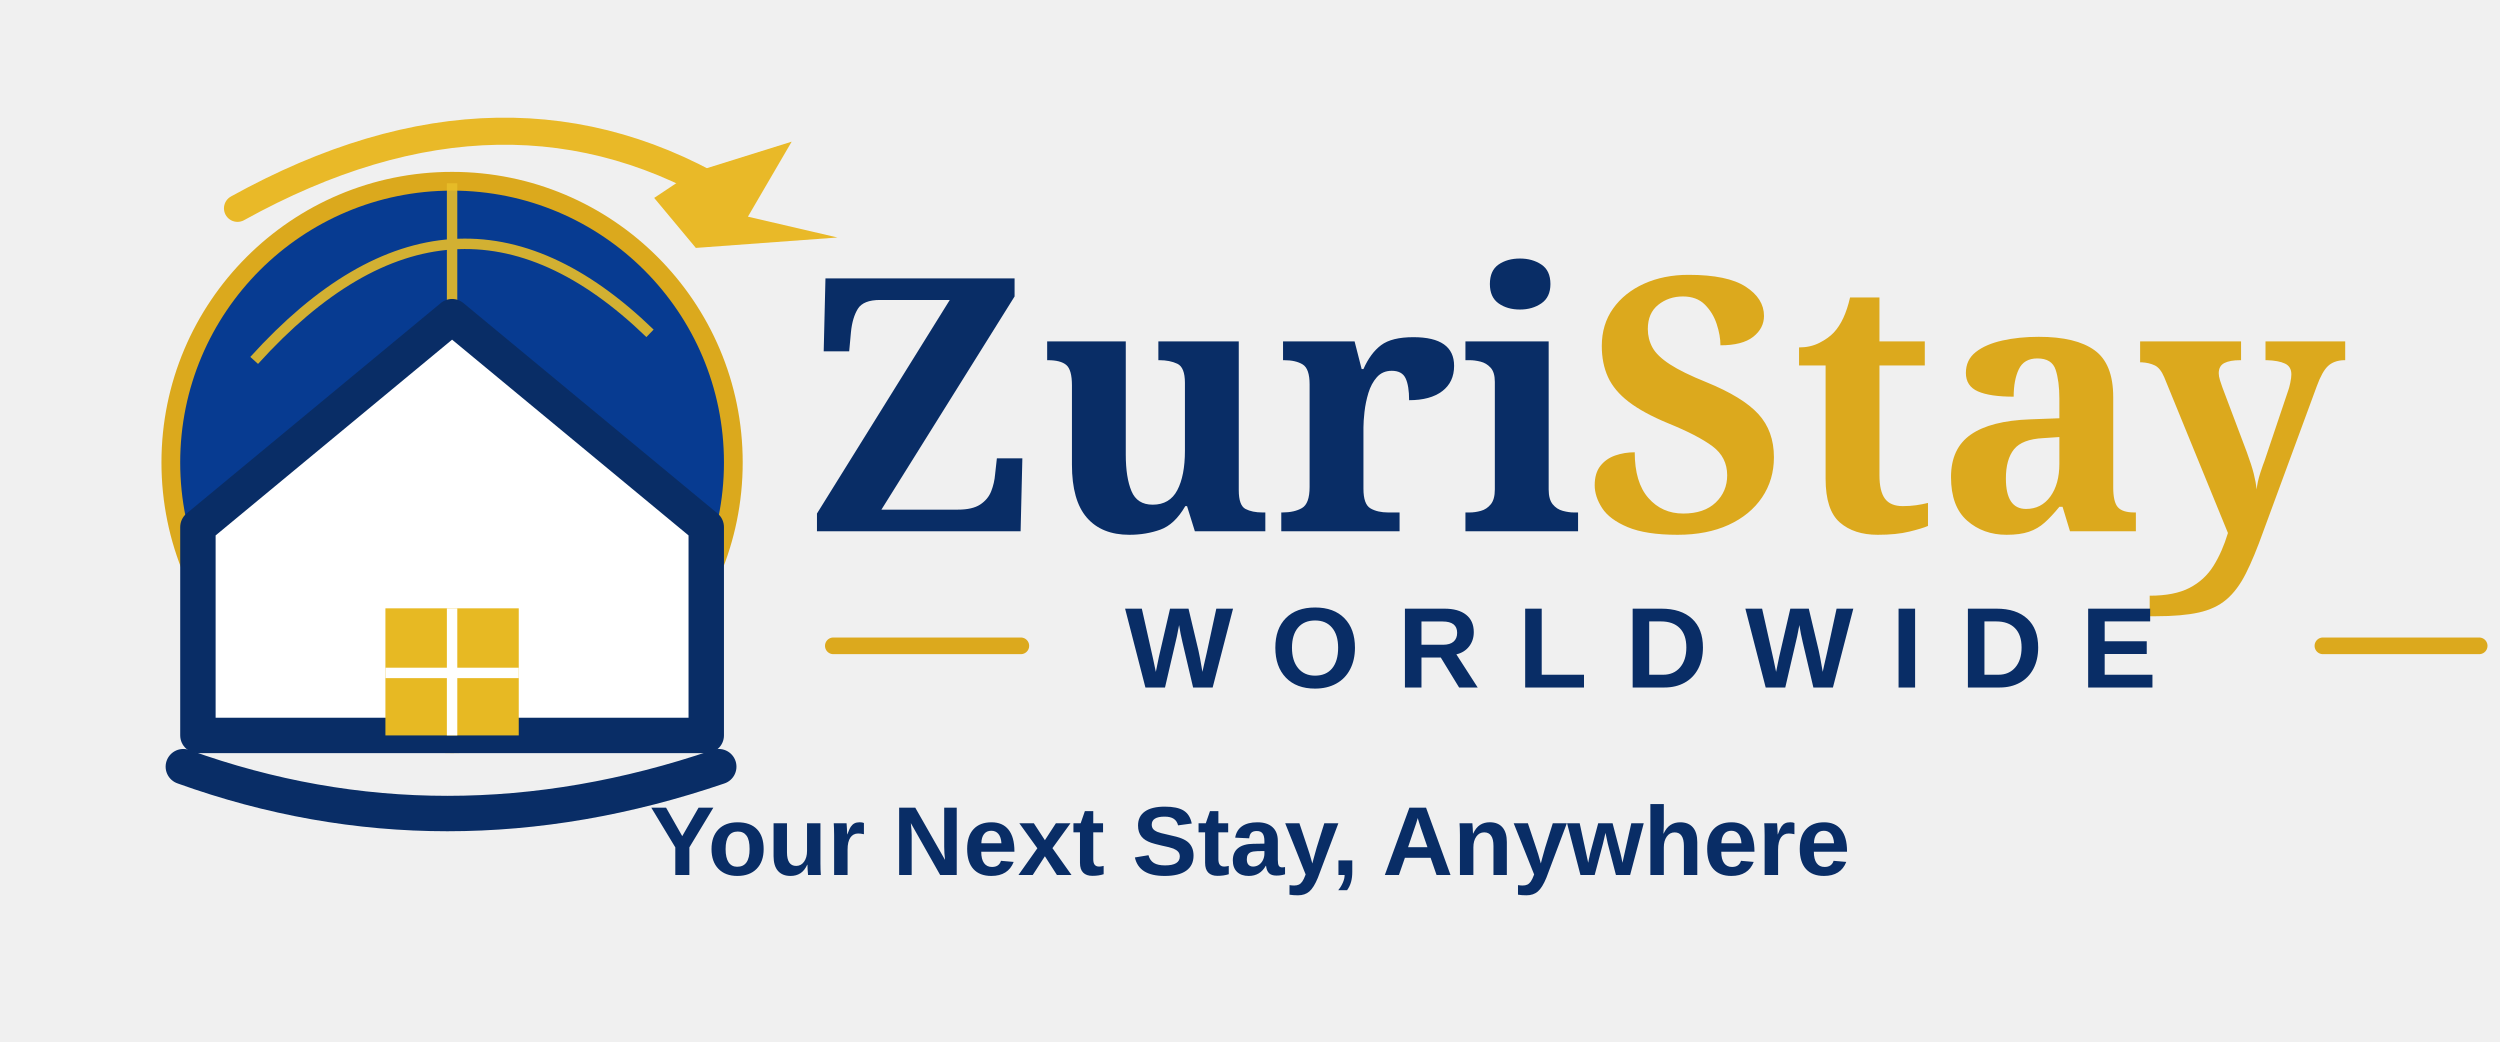
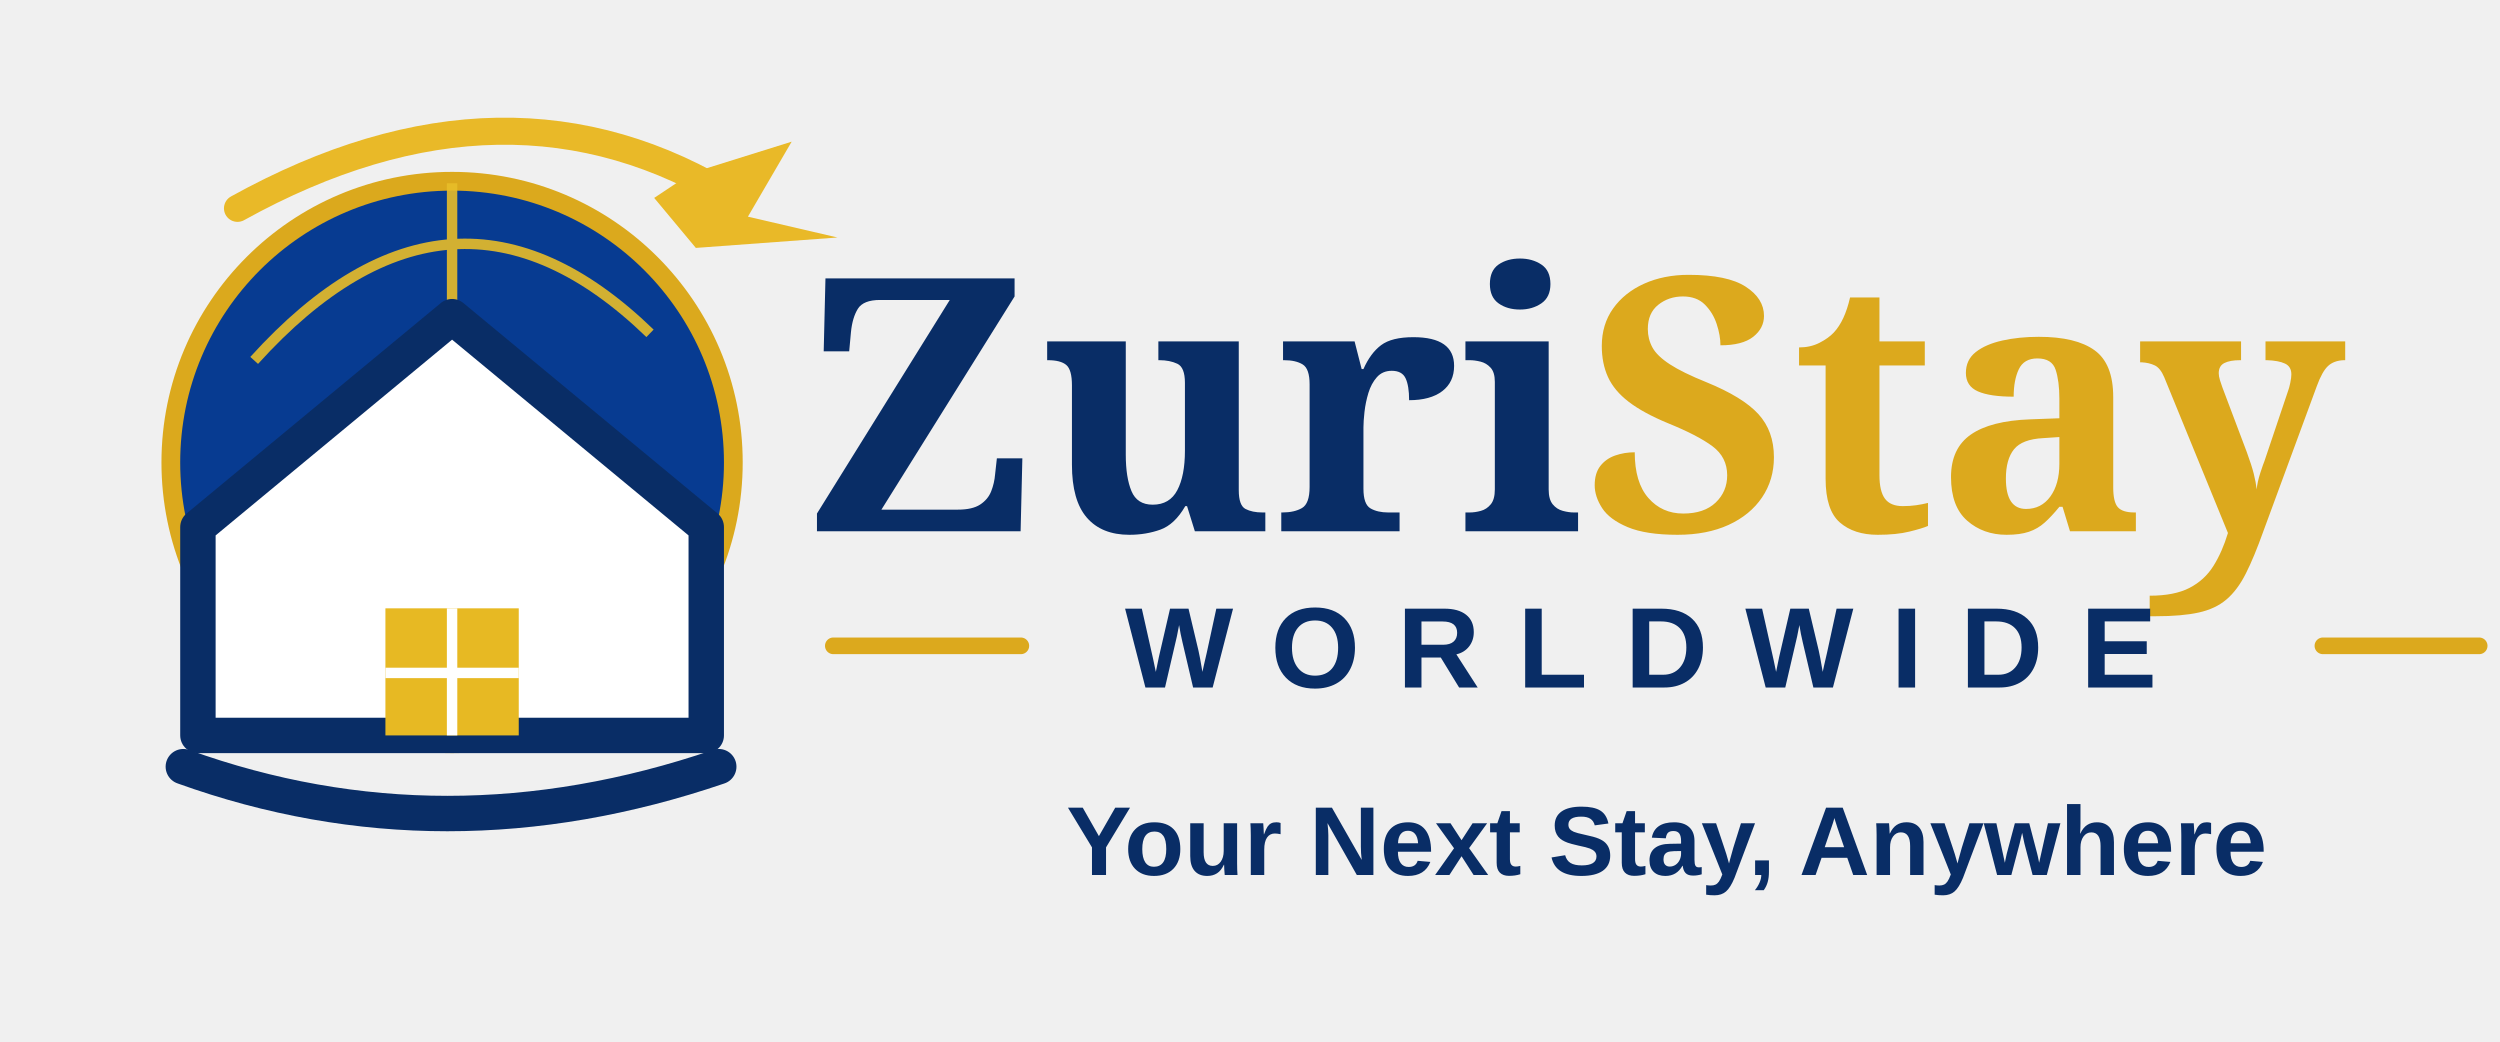
<svg xmlns="http://www.w3.org/2000/svg" viewBox="0 0 1200 500" role="img" aria-labelledby="title desc">
  <g transform="translate(42 48)">
    <circle cx="175" cy="174" r="135" fill="#073b91" stroke="#dba91d" stroke-width="9" />
    <path d="M80 125q95-105 190-13M91 206q84-72 168 0M175 40v268" fill="none" stroke="#e8bd28" stroke-width="5" opacity=".9" />
    <path d="M53 205 175 104l122 101v100H53z" fill="#fff" stroke="#092d66" stroke-width="17" stroke-linejoin="round" />
    <path d="M143 244h64v61h-64z" fill="#e7b923" />
    <path d="M175 244v61m-32-30h64" stroke="#fff" stroke-width="5" />
    <path d="M46 320q125 45 257 0" fill="none" stroke="#092d66" stroke-width="17" stroke-linecap="round" />
    <path d="M72 52q130-72 239-4" fill="none" stroke="#e9b928" stroke-width="13" stroke-linecap="round" />
    <path d="m290 35 48-15-21 36 43 10-68 5-20-24z" fill="#e9b928" />
  </g>
  <text x="385" y="255" font-family="Georgia,serif" font-size="170" font-weight="700" fill="#092d66">Zuri<tspan fill="#dca91d">Stay</tspan>
  </text>
  <path d="M400 310h90m625 0h75" stroke="#dca91d" stroke-width="8" stroke-linecap="round" />
  <text x="540" y="330" font-family="Arial,sans-serif" font-size="55" letter-spacing="18" font-weight="700" fill="#092d66">WORLDWIDE</text>
-   <text x="600" y="420" text-anchor="middle" font-family="Arial,sans-serif" font-size="47" font-weight="600" fill="#092d66">Your Next Stay, Anywhere</text>
+   <text x="800" y="420" text-anchor="middle" font-family="Arial,sans-serif" font-size="47" font-weight="600" fill="#092d66">Your Next Stay, Anywhere</text>
</svg>
